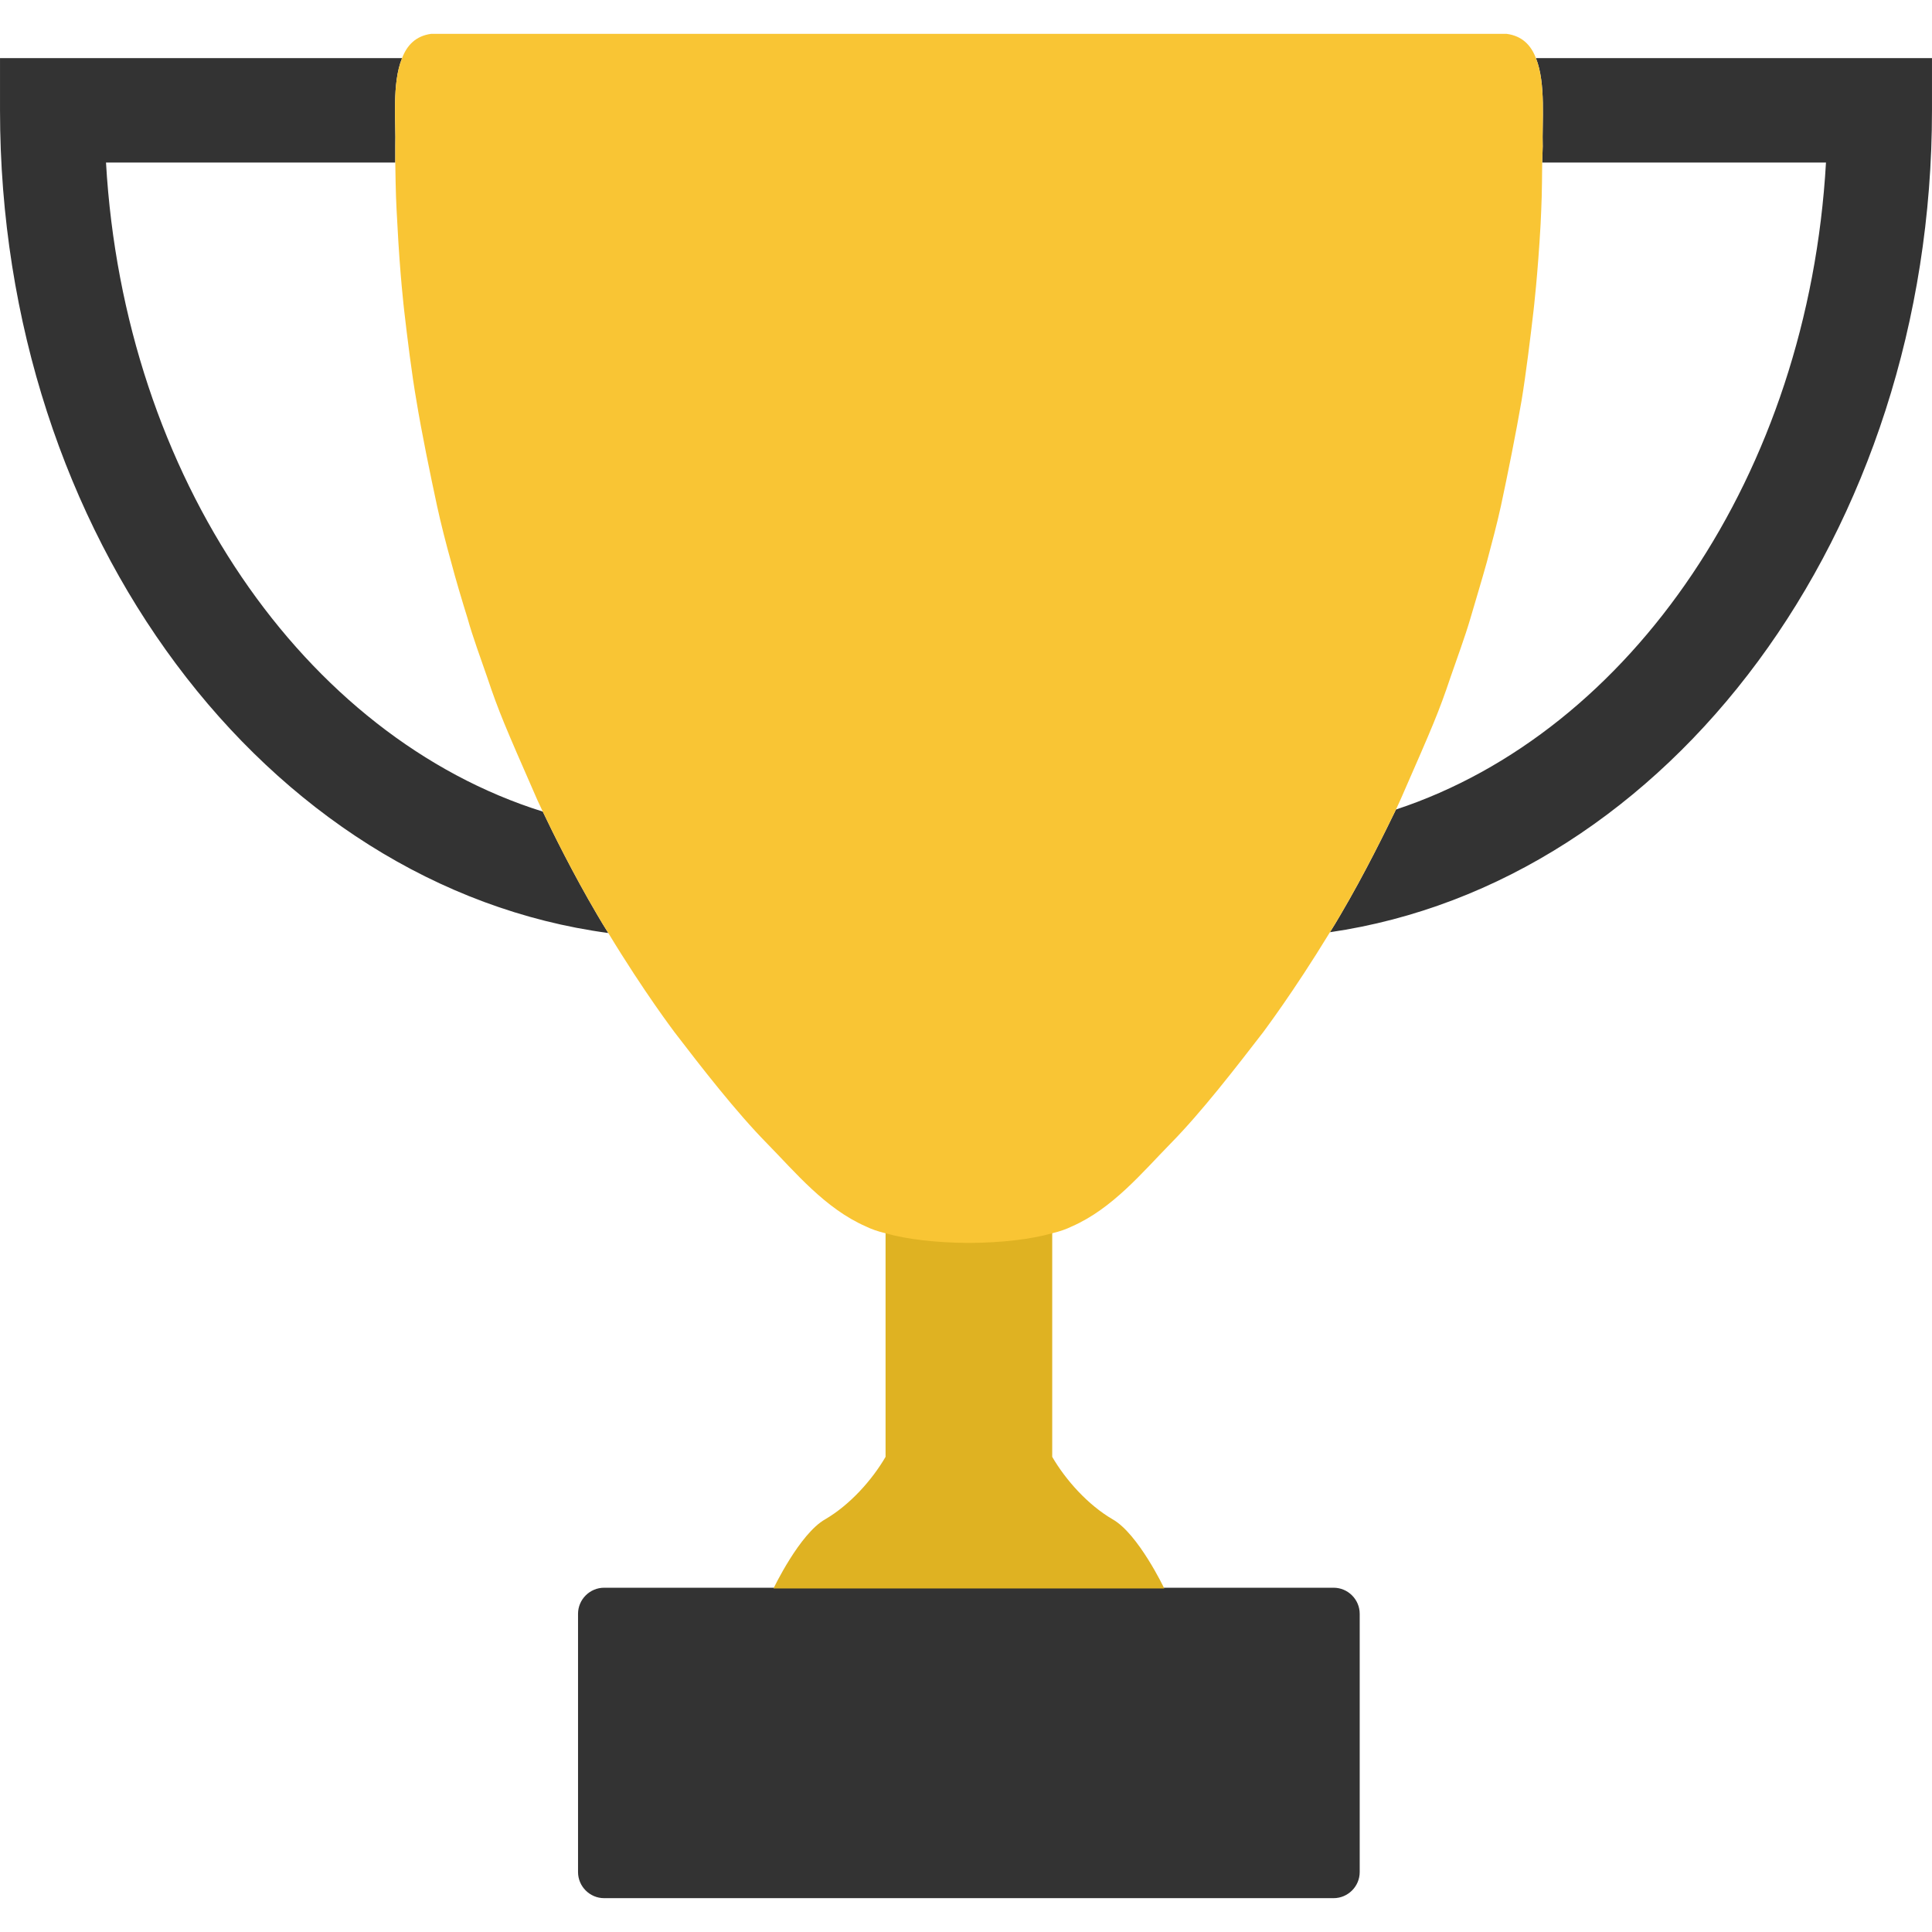
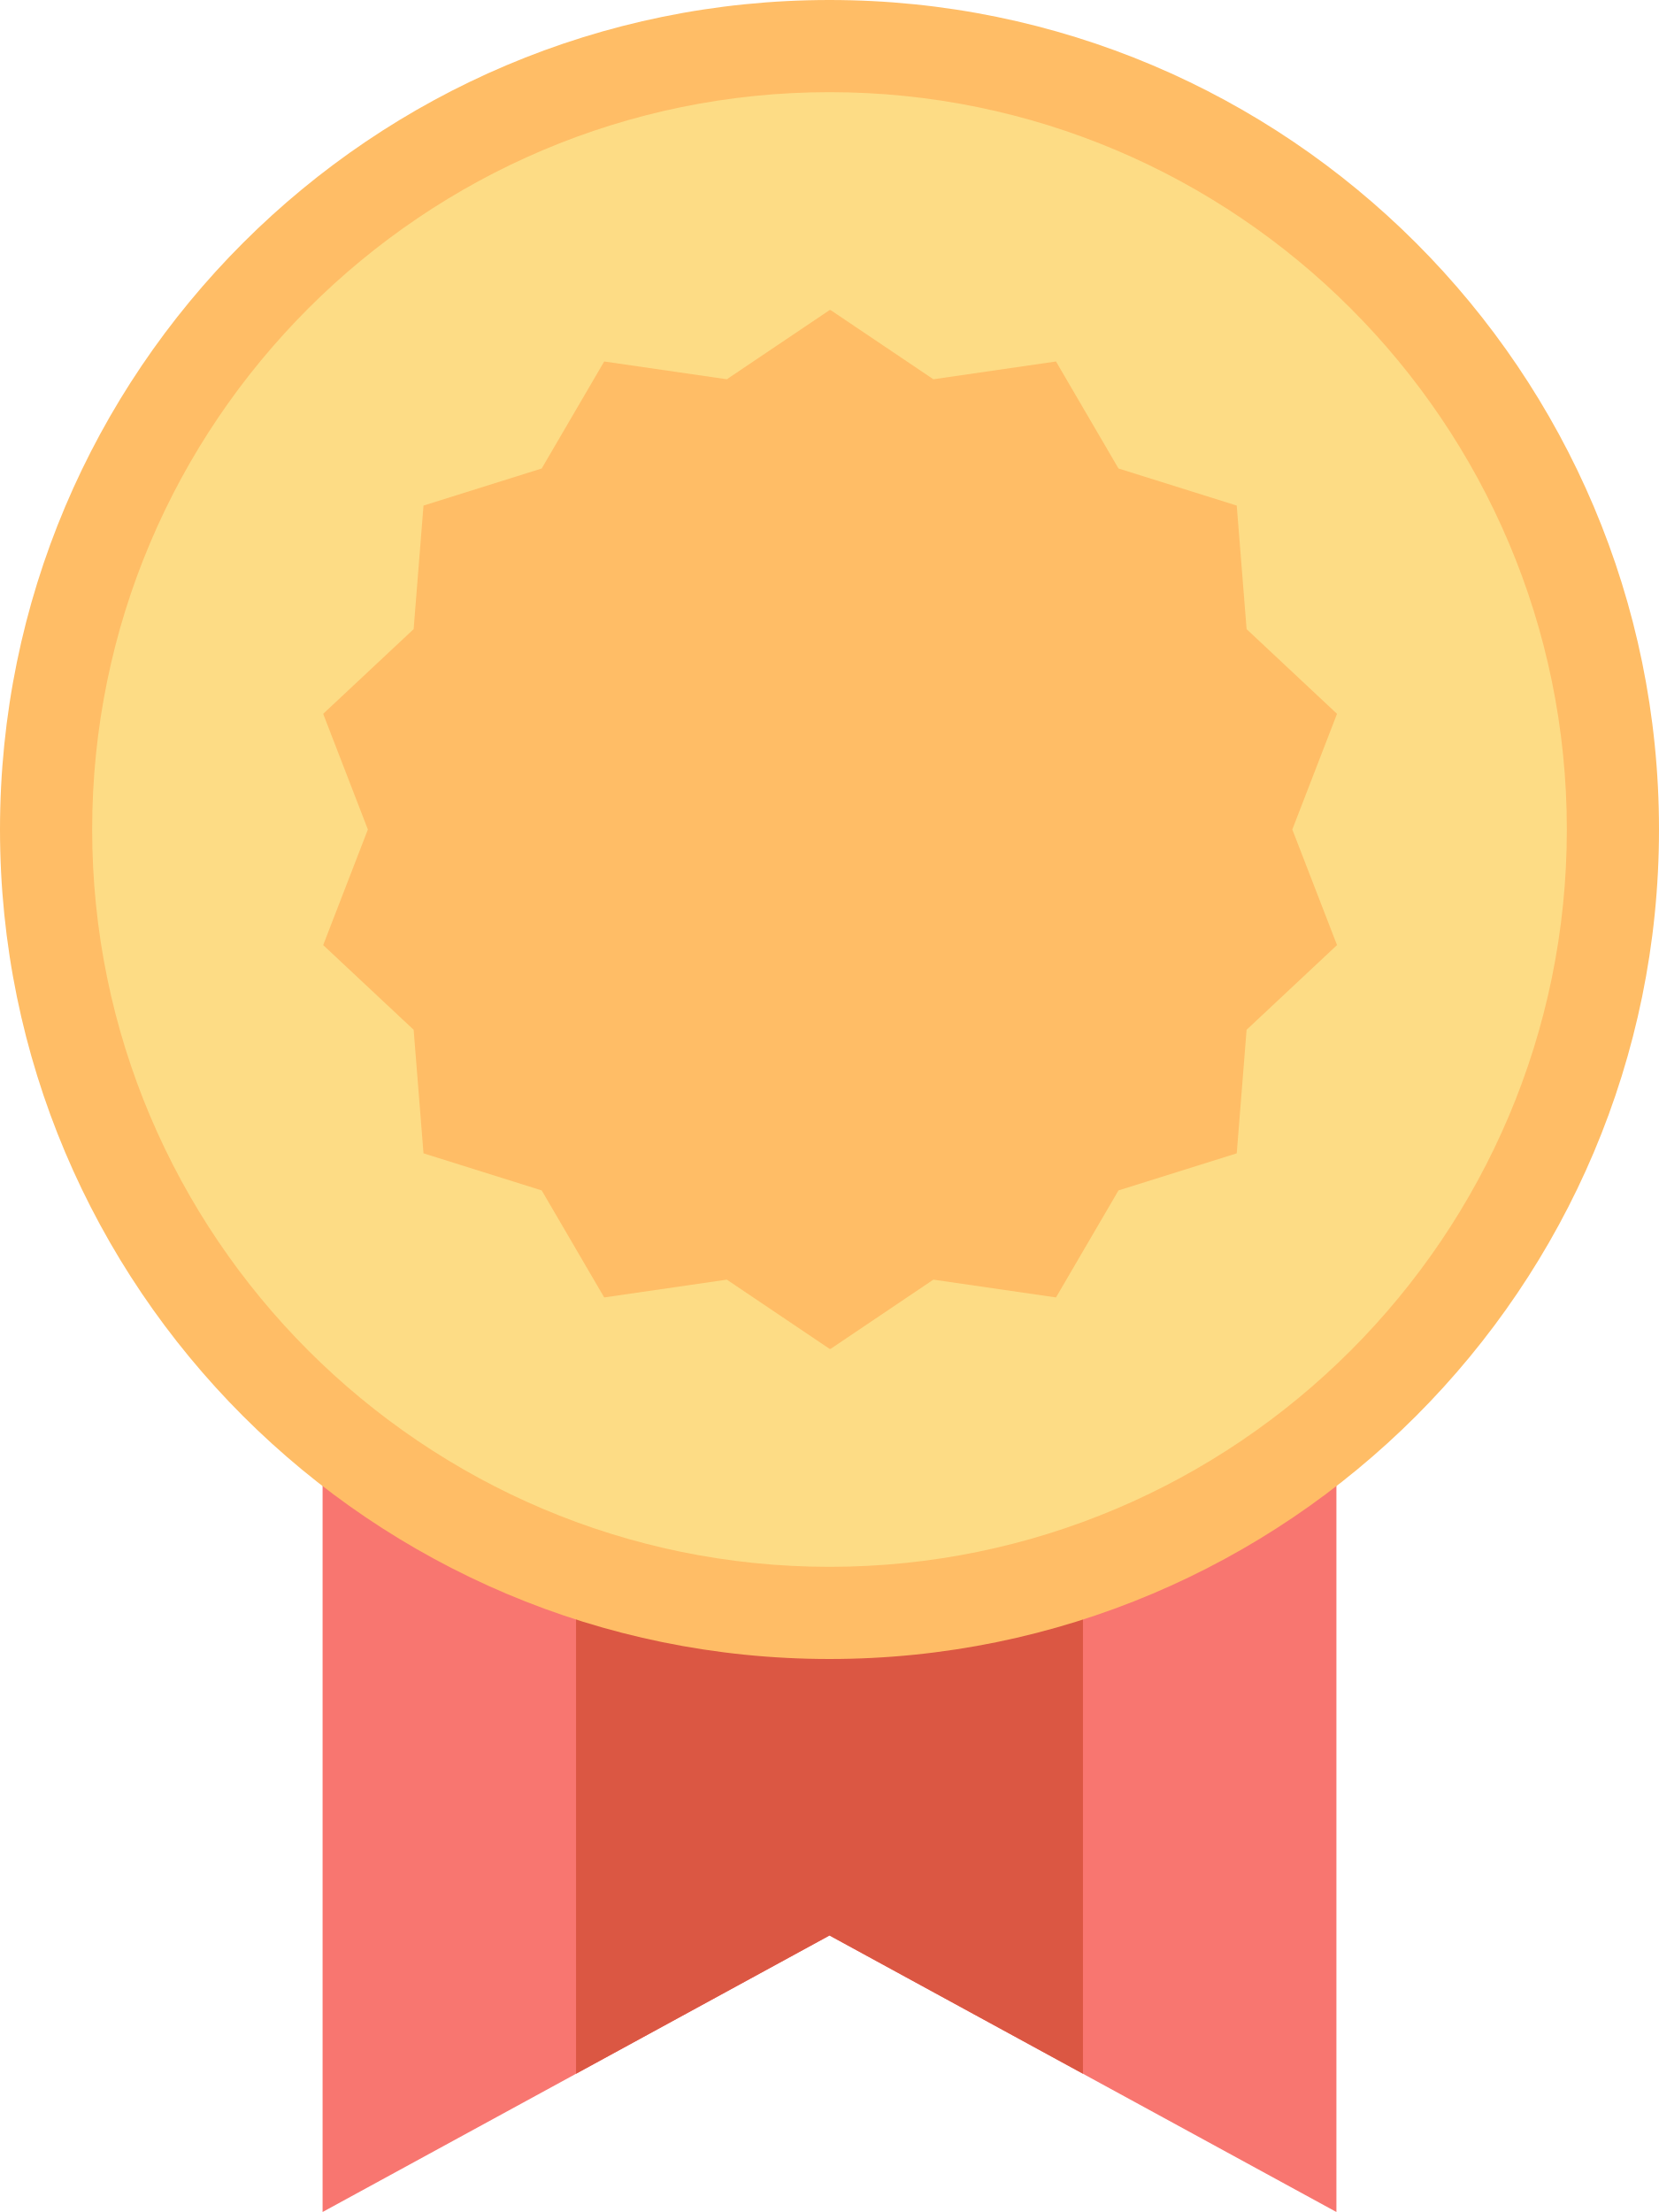
- <svg xmlns="http://www.w3.org/2000/svg" version="1.1" x="0px" y="0px" viewBox="0 0 128 128" style="enable-background:new 0 0 128 128;" xml:space="preserve">
-   <g id="_x37_">
-     <path style="fill:#333333;" d="M88.354,105.191H40.026c-0.951,0-1.73,0.778-1.73,1.73v17.107c0,0.951,0.778,1.73,1.73,1.73h48.328   c0.951,0,1.73-0.778,1.73-1.73V106.92C90.084,105.969,89.306,105.191,88.354,105.191z M127.999,3.851v3.459   c0,28.004-17.436,51.183-39.887,54.452c0.225-0.363,0.467-0.744,0.692-1.142c1.661-2.819,3.01-5.604,3.684-6.988   c15.567-5.137,27.312-22.21,28.488-42.863h-18.802c0.017-0.311,0.017-0.675,0.035-1.072c-0.052-1.574,0.225-4.169-0.45-5.846   H127.999z M40.303,61.815C17.661,58.77,0.001,35.488,0.001,7.311V3.851h26.638c-0.692,1.678-0.398,4.272-0.45,5.846v1.072H7.023   c1.194,20.843,13.128,38.054,28.938,43.001c0.675,1.418,2.007,4.117,3.615,6.85C39.819,61.036,40.061,61.434,40.303,61.815z" />
-     <path style="fill:#DFB222;" d="M77.137,105.241H51.246c0,0,1.73-3.631,3.424-4.583c1.63-0.952,3.095-2.582,4.001-4.138V80.022   h11.041V96.52c0.906,1.556,2.371,3.186,4.001,4.138C75.407,101.61,77.137,105.241,77.137,105.241z" />
-     <path style="fill:#F9C534;" d="M102.209,9.698c-0.017,0.398-0.017,0.761-0.035,1.072c-0.017,2.179-0.035,2.543-0.104,4.065   c-0.19,3.408-0.467,5.708-0.467,5.725c-0.208,1.799-0.502,4.203-0.796,5.985c-0.363,2.11-0.917,4.878-1.366,6.971   c-0.242,1.124-0.64,2.612-0.934,3.719c-0.311,1.124-0.761,2.612-1.09,3.736c-0.346,1.193-0.917,2.733-1.315,3.892   c-0.778,2.318-1.194,3.269-3.2,7.853c0,0.017-0.156,0.346-0.415,0.917c-0.675,1.384-2.024,4.169-3.684,6.988   c-0.225,0.398-0.467,0.778-0.692,1.142c-2.456,4.03-4.394,6.573-4.411,6.608c-1.816,2.352-4.082,5.293-6.14,7.386   c-1.868,1.903-3.857,4.324-6.556,5.501c-0.346,0.173-0.796,0.329-1.297,0.45c-1.401,0.398-3.321,0.623-5.449,0.64h-0.138   c-2.11-0.017-4.048-0.242-5.449-0.64c-0.502-0.121-0.951-0.277-1.297-0.45c-2.698-1.176-4.688-3.598-6.556-5.501   c-2.058-2.093-4.324-5.016-6.141-7.386c-0.017-0.035-1.954-2.56-4.376-6.556c-0.242-0.381-0.484-0.778-0.726-1.194   c-1.609-2.733-2.941-5.431-3.615-6.85c-0.311-0.657-0.484-1.038-0.484-1.055c-2.007-4.584-2.422-5.535-3.2-7.853   c-0.398-1.159-0.969-2.698-1.297-3.892c-0.346-1.107-0.796-2.612-1.09-3.736c-0.311-1.107-0.692-2.595-0.934-3.719   c-0.45-2.093-1.021-4.861-1.366-6.971c-0.311-1.782-0.605-4.186-0.813-5.985c0-0.017-0.277-2.318-0.45-5.725   c-0.086-1.522-0.104-1.885-0.138-4.065V9.698c0.052-1.574-0.242-4.169,0.45-5.846c0.329-0.865,0.917-1.47,1.92-1.609h71.264   c1.021,0.138,1.609,0.744,1.937,1.609C102.434,5.529,102.157,8.124,102.209,9.698z" />
+ <svg xmlns="http://www.w3.org/2000/svg" version="1.1" id="Layer_1" x="0px" y="0px" enable-background="new 0 0 80 80" xml:space="preserve" viewBox="22 16 36 48">
+   <g>
+     <polygon fill="#F87670" points="29,46.248 29,64 40,58 51,64 51,46.248  " />
+     <polygon fill="#DB5743" points="34.5,46.248 34.5,61 40,58 45.5,61 45.5,46.248  " />
+     <circle fill="#FDDC85" cx="40" cy="33.998" r="17" />
+     <g>
+       <path fill="#FFBD66" d="M40,16c-9.94,0-18,8.059-18,18c0,9.939,8.06,18,18,18c9.941,0,18-8.061,18-18C58,24.059,49.941,16,40,16z     M40,50c-8.822,0-16-7.178-16-16c0-8.824,7.178-16,16-16c8.822,0,16,7.176,16,16C56,42.822,48.822,50,40,50z" />
+       <polygon fill="#FFBD66" points="49.051,29.652 48.837,26.971 46.271,26.166 44.915,23.844 42.254,24.23 40.024,22.729     40.002,22.729 37.772,24.23 35.111,23.844 33.755,26.166 31.19,26.971 30.976,29.652 29.013,31.49 29.983,34 29.013,36.508     30.976,38.346 31.19,41.027 33.755,41.832 35.111,44.154 37.772,43.768 40.002,45.27 40.024,45.27 42.254,43.768 44.915,44.154     46.271,41.832 48.837,41.027 49.051,38.346 51.013,36.508 50.043,34 51.013,31.49   " />
+     </g>
  </g>
-   <g id="Layer_1">
- </g>
</svg>
